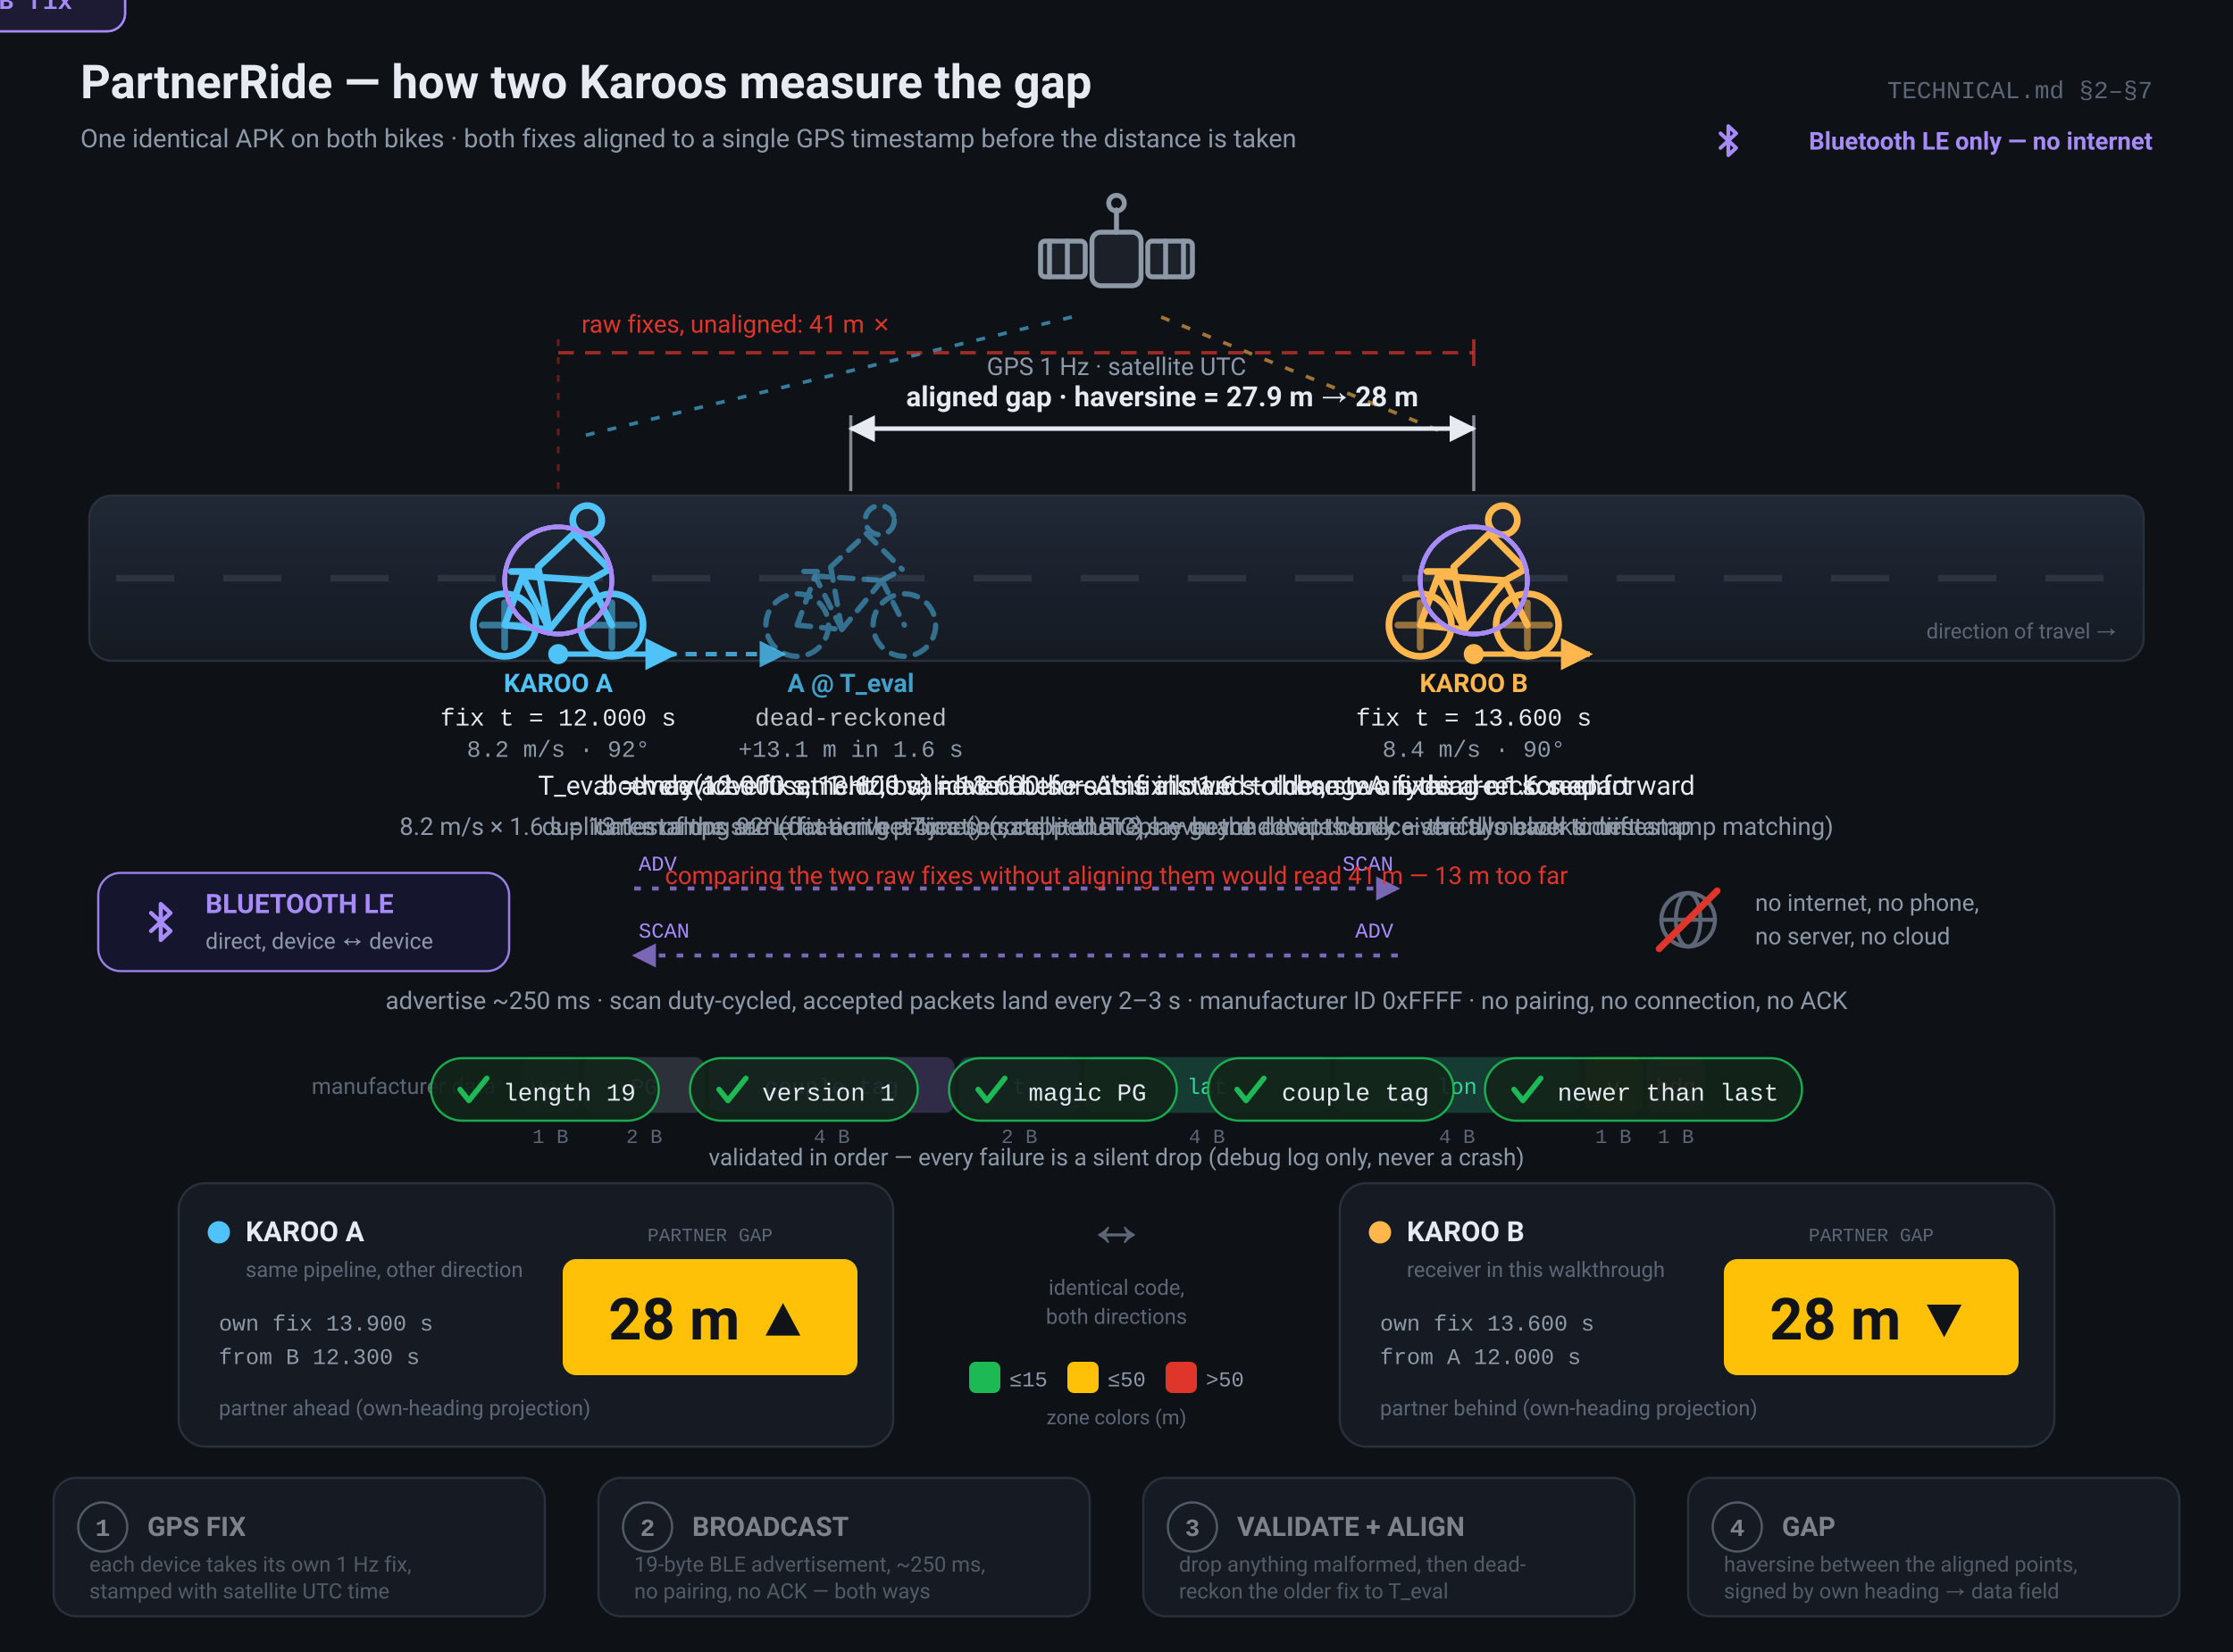
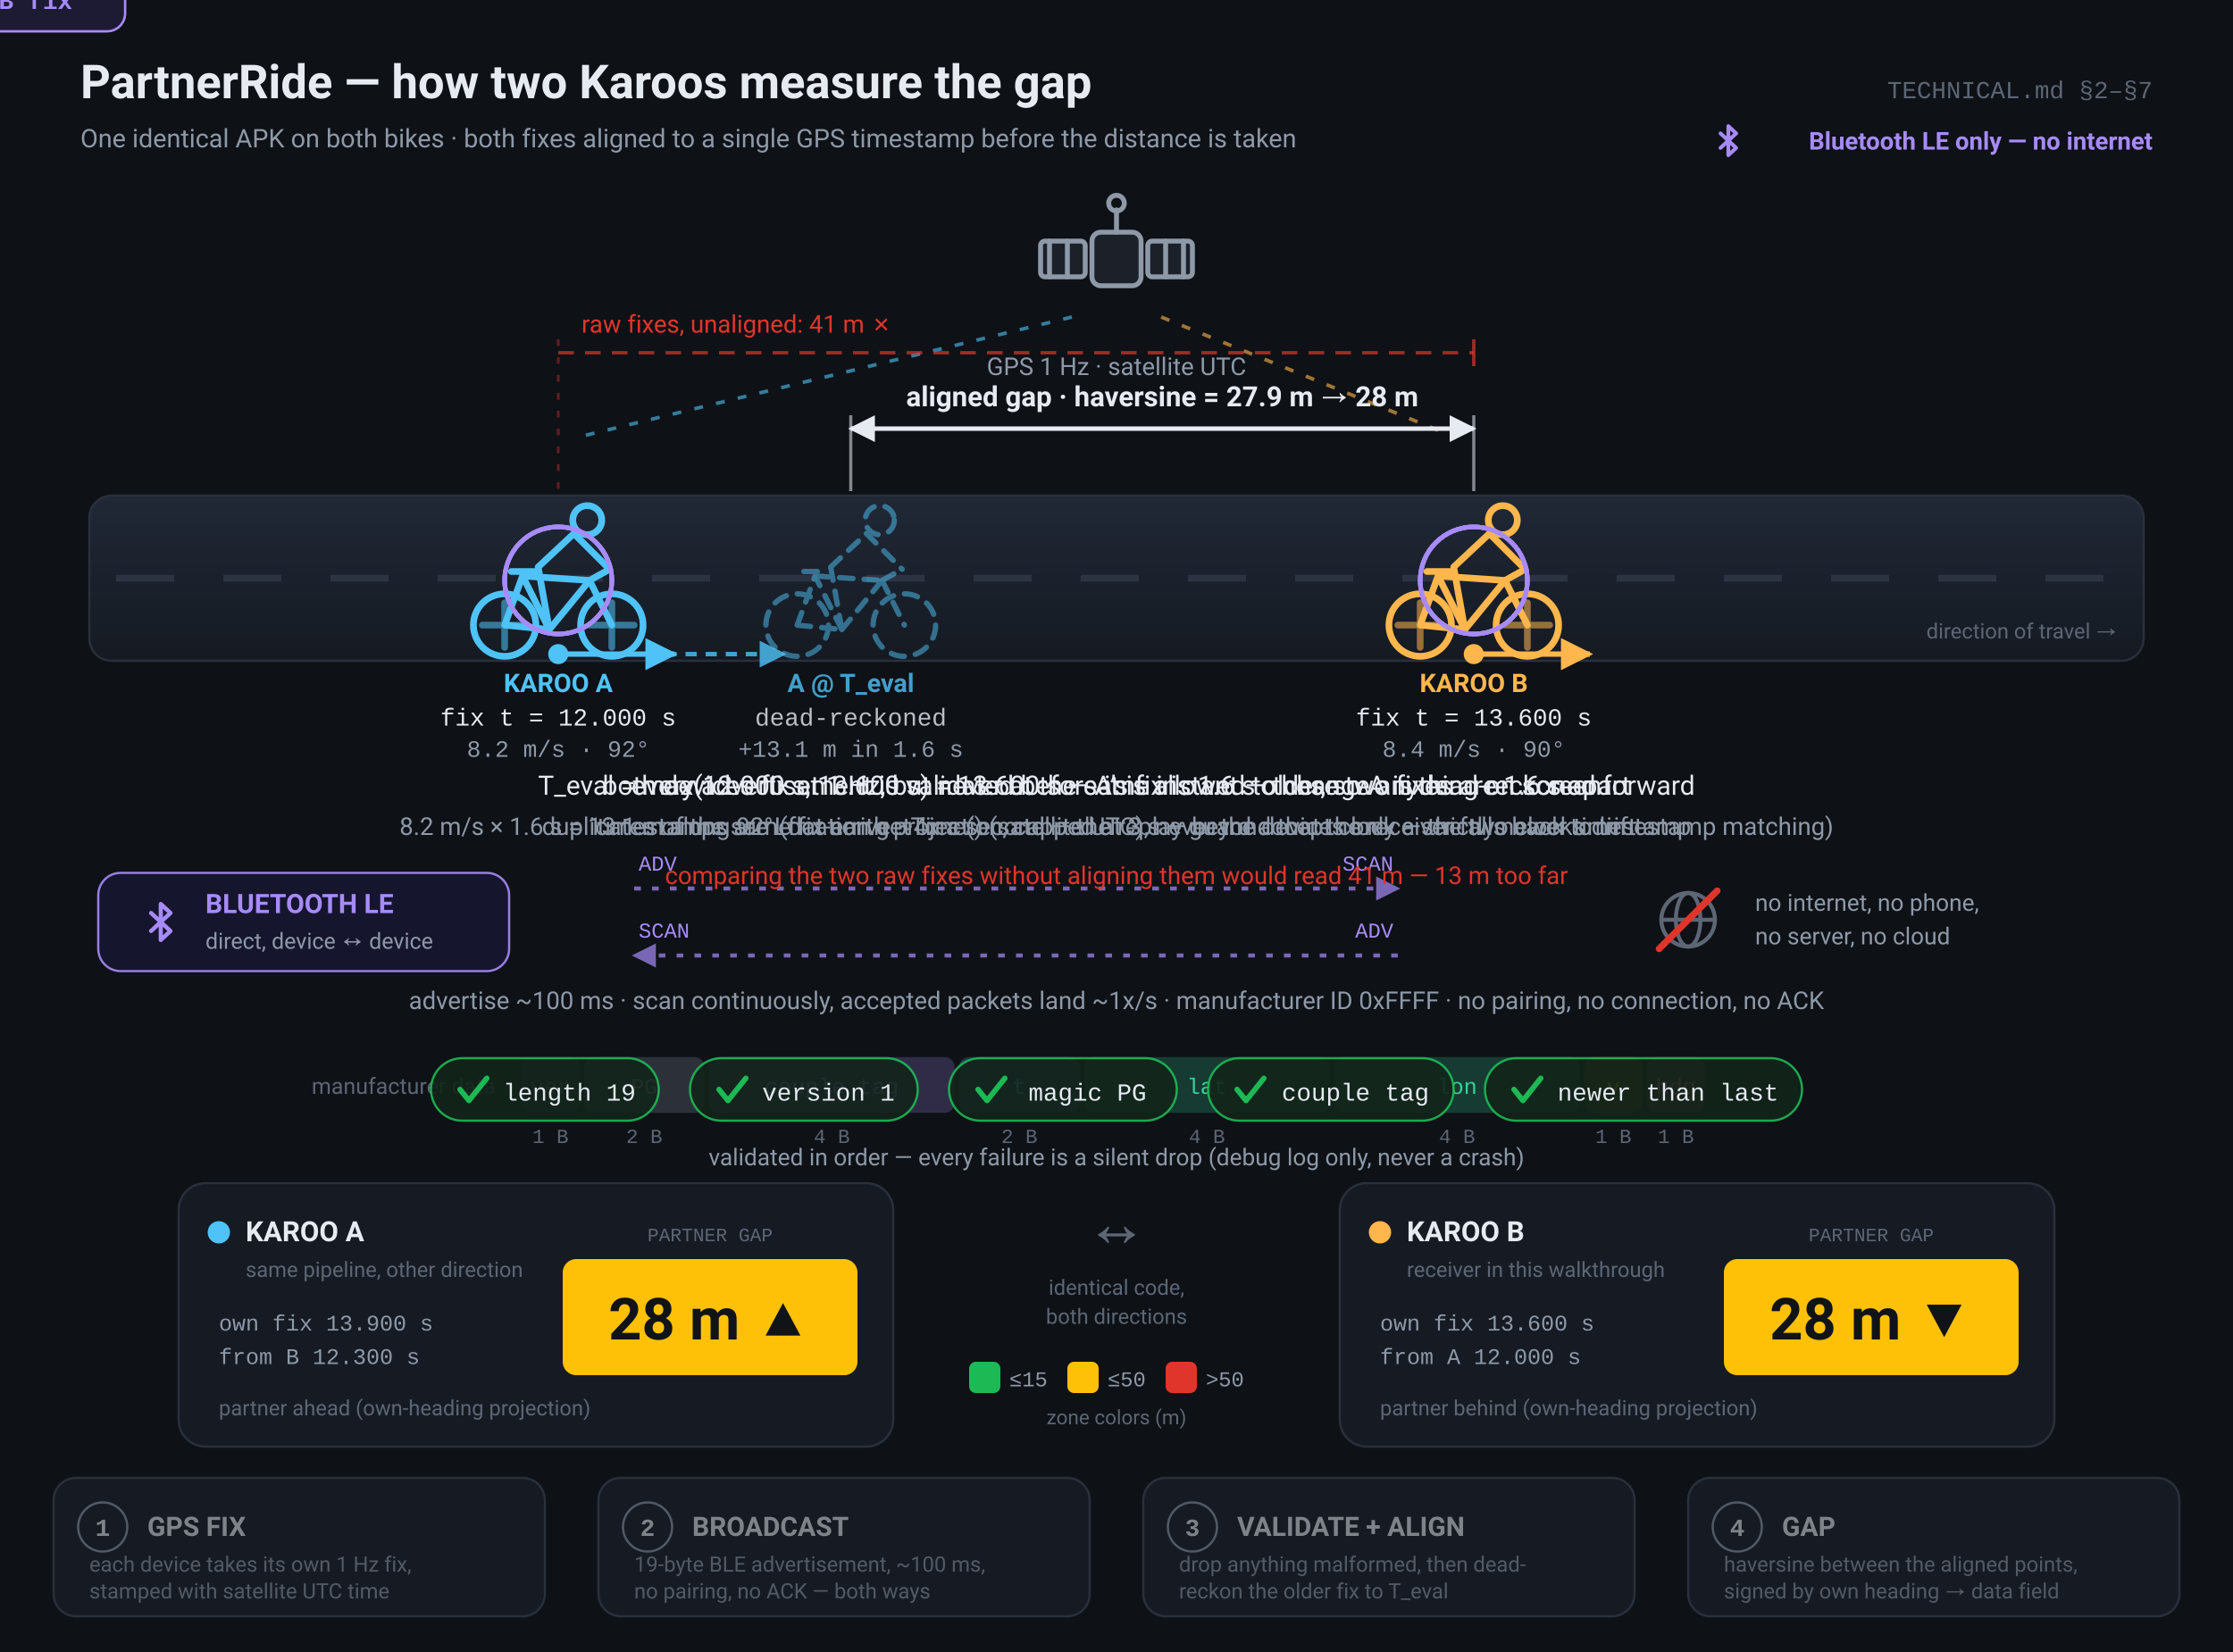
<svg xmlns="http://www.w3.org/2000/svg" viewBox="0 0 1000 740" width="1000" height="740" role="img" aria-labelledby="ttl dsc">
  <defs>
    <marker id="aw" viewBox="0 0 10 10" refX="9" refY="5" markerWidth="6" markerHeight="6" orient="auto-start-reverse">
      <path d="M0,0 L10,5 L0,10 z" fill="#e6ebf2" />
    </marker>
    <marker id="aa" viewBox="0 0 10 10" refX="9" refY="5" markerWidth="6" markerHeight="6" orient="auto-start-reverse">
      <path d="M0,0 L10,5 L0,10 z" fill="#4fc3f7" />
    </marker>
    <marker id="ab" viewBox="0 0 10 10" refX="9" refY="5" markerWidth="6" markerHeight="6" orient="auto-start-reverse">
      <path d="M0,0 L10,5 L0,10 z" fill="#ffb74d" />
    </marker>
    <marker id="ap" viewBox="0 0 10 10" refX="9" refY="5" markerWidth="6" markerHeight="6" orient="auto-start-reverse">
      <path d="M0,0 L10,5 L0,10 z" fill="#a78bfa" />
    </marker>
    <marker id="ar" viewBox="0 0 10 10" refX="9" refY="5" markerWidth="6" markerHeight="6" orient="auto-start-reverse">
      <path d="M0,0 L10,5 L0,10 z" fill="#e0352b" />
    </marker>
    <linearGradient id="lanegrad" x1="0" y1="0" x2="0" y2="1">
      <stop offset="0" stop-color="#202836" />
      <stop offset="1" stop-color="#151a22" />
    </linearGradient>
  </defs>
  <rect width="1000" height="740" fill="#0e1116" />
  <text x="36" y="44" font-family="ui-sans-serif,-apple-system,'Segoe UI',Roboto,Helvetica,Arial,sans-serif" font-size="21" fill="#e6ebf2" text-anchor="start" font-weight="700">PartnerRide — how two Karoos measure the gap</text>
  <text x="36" y="66" font-family="ui-sans-serif,-apple-system,'Segoe UI',Roboto,Helvetica,Arial,sans-serif" font-size="11.5" fill="#8e99a8" text-anchor="start" font-weight="400">One identical APK on both bikes · both fixes aligned to a single GPS timestamp before the distance is taken</text>
  <text x="964" y="44" font-family="ui-monospace,SFMono-Regular,Menlo,Consolas,'Liberation Mono',monospace" font-size="11" fill="#5c6675" text-anchor="end" font-weight="400">TECHNICAL.md §2–§7</text>
  <g transform="translate(774,63) scale(0.5)" stroke="#a78bfa" fill="none" stroke-width="3.4" stroke-linecap="round" stroke-linejoin="round" opacity="1.0">
    <path d="M-7,-6.5 L7,6.5 L0,13 L0,-13 L7,-6.5 L-7,6.5" />
  </g>
  <text x="964" y="67" font-family="ui-sans-serif,-apple-system,'Segoe UI',Roboto,Helvetica,Arial,sans-serif" font-size="11" fill="#a78bfa" text-anchor="end" font-weight="600">Bluetooth LE only — no internet</text>
  <rect x="40" y="222" width="920" height="74" rx="10" fill="url(#lanegrad)" stroke="#28303c" />
  <line x1="52" y1="259.0" x2="948" y2="259.0" stroke="#3a4453" stroke-width="3" stroke-dasharray="26 22" opacity="0.55">
    <animate attributeName="stroke-dashoffset" values="0;48" dur="0.6s" repeatCount="indefinite" />
  </line>
  <text x="948" y="286" font-family="ui-sans-serif,-apple-system,'Segoe UI',Roboto,Helvetica,Arial,sans-serif" font-size="9.5" fill="#5c6675" text-anchor="end" font-weight="400">direction of travel →</text>
  <g transform="translate(500,116)" stroke="#8e99a8" fill="none" stroke-width="2.2" stroke-linecap="round">
    <rect x="-11" y="-12" width="22" height="24" rx="4" fill="#1b2029" />
    <rect x="-34" y="-8" width="20" height="16" rx="2" fill="#1b2029" />
    <rect x="14" y="-8" width="20" height="16" rx="2" fill="#1b2029" />
    <line x1="-30" y1="-8" x2="-30" y2="8" />
    <line x1="-22" y1="-8" x2="-22" y2="8" />
    <line x1="22" y1="-8" x2="22" y2="8" />
    <line x1="30" y1="-8" x2="30" y2="8" />
    <line x1="0" y1="-12" x2="0" y2="-22" />
    <circle cx="0" cy="-25" r="3.5" />
  </g>
  <g transform="translate(250,280)" stroke="#4fc3f7" fill="none" stroke-width="3" stroke-linecap="round" stroke-linejoin="round" opacity="1.0">
    <circle cx="-24" cy="0" r="14" />
    <g opacity="0.55">
      <line x1="-34" y1="0" x2="-14" y2="0" />
      <line x1="-24" y1="-10" x2="-24" y2="10" />
      <animateTransform attributeName="transform" type="rotate" values="0 -24 0;360 -24 0" dur="0.9s" repeatCount="indefinite" />
    </g>
    <circle cx="24" cy="0" r="14" />
    <g opacity="0.55">
      <line x1="14" y1="0" x2="34" y2="0" />
      <line x1="24" y1="-10" x2="24" y2="10" />
      <animateTransform attributeName="transform" type="rotate" values="0 24 0;360 24 0" dur="0.9s" repeatCount="indefinite" />
    </g>
    <path d="M-24,0 L-4,2 M-4,2 L-16,-22 M-16,-22 L14,-20 M-4,2 L14,-20 M-24,0 L-16,-22 M14,-20 L24,0" />
    <path d="M-21,-24 L-11,-24 M14,-20 L23,-25" />
    <path d="M-9,-26 L7,-41 M7,-41 L23,-25 M-9,-26 L-4,2" />
    <circle cx="13" cy="-47" r="6.5" />
  </g>
  <g transform="translate(660,280)" stroke="#ffb74d" fill="none" stroke-width="3" stroke-linecap="round" stroke-linejoin="round" opacity="1.0">
    <circle cx="-24" cy="0" r="14" />
    <g opacity="0.55">
      <line x1="-34" y1="0" x2="-14" y2="0" />
      <line x1="-24" y1="-10" x2="-24" y2="10" />
      <animateTransform attributeName="transform" type="rotate" values="0 -24 0;360 -24 0" dur="0.9s" repeatCount="indefinite" />
    </g>
    <circle cx="24" cy="0" r="14" />
    <g opacity="0.55">
      <line x1="14" y1="0" x2="34" y2="0" />
      <line x1="24" y1="-10" x2="24" y2="10" />
      <animateTransform attributeName="transform" type="rotate" values="0 24 0;360 24 0" dur="0.9s" repeatCount="indefinite" />
    </g>
    <path d="M-24,0 L-4,2 M-4,2 L-16,-22 M-16,-22 L14,-20 M-4,2 L14,-20 M-24,0 L-16,-22 M14,-20 L24,0" />
    <path d="M-21,-24 L-11,-24 M14,-20 L23,-25" />
    <path d="M-9,-26 L7,-41 M7,-41 L23,-25 M-9,-26 L-4,2" />
    <circle cx="13" cy="-47" r="6.5" />
  </g>
  <g>
    <g>
      <animate attributeName="opacity" values="0;0;1;1;0;0" keyTimes="0;0.047;0.057;0.265;0.275;1" calcMode="linear" dur="34.0s" repeatCount="indefinite" />
      <text x="500" y="168" font-family="ui-sans-serif,-apple-system,'Segoe UI',Roboto,Helvetica,Arial,sans-serif" font-size="11" fill="#8e99a8" text-anchor="middle" font-weight="400">GPS 1 Hz · satellite UTC</text>
    </g>
    <g>
      <animate attributeName="opacity" values="0;0;1;1;0;0" keyTimes="0;0.035;0.046;0.265;0.275;1" calcMode="linear" dur="34.0s" repeatCount="indefinite" />
      <line x1="480" y1="142" x2="258" y2="196" stroke="#4fc3f7" stroke-width="1.6" stroke-dasharray="4 6" opacity="0.6" />
    </g>
    <g>
      <animate attributeName="opacity" values="0;0;1;1;0;0" keyTimes="0;0.05;0.054;0.106;0.11;1" calcMode="linear" dur="34.0s" repeatCount="indefinite" />
      <circle r="5" fill="#4fc3f7">
        <animateMotion path="M480,142 L258,196" keyPoints="0;0;1;1" keyTimes="0;0.05;0.094;1" calcMode="linear" dur="34.0s" repeatCount="indefinite" />
      </circle>
    </g>
    <g>
      <animate attributeName="opacity" values="0;0;1;1;0;0" keyTimes="0;0.1;0.11;0.265;0.275;1" calcMode="linear" dur="34.0s" repeatCount="indefinite" />
      <line x1="520" y1="142" x2="652" y2="196" stroke="#ffb74d" stroke-width="1.6" stroke-dasharray="4 6" opacity="0.6" />
    </g>
    <g>
      <animate attributeName="opacity" values="0;0;1;1;0;0" keyTimes="0;0.115;0.119;0.171;0.175;1" calcMode="linear" dur="34.0s" repeatCount="indefinite" />
      <circle r="5" fill="#ffb74d">
        <animateMotion path="M520,142 L652,196" keyPoints="0;0;1;1" keyTimes="0;0.115;0.159;1" calcMode="linear" dur="34.0s" repeatCount="indefinite" />
      </circle>
    </g>
  </g>
  <g>
    <animate attributeName="opacity" values="0;0;1;1;0;0" keyTimes="0;0.085;0.096;0.941;0.952;1" calcMode="linear" dur="34.0s" repeatCount="indefinite" />
    <circle cx="250" cy="293" r="4.5" fill="#4fc3f7" />
    <line x1="250" y1="293" x2="302" y2="293" stroke="#4fc3f7" stroke-width="2.4" marker-end="url(#aa)" />
    <text x="250" y="310" font-family="ui-sans-serif,-apple-system,'Segoe UI',Roboto,Helvetica,Arial,sans-serif" font-size="11.5" fill="#4fc3f7" text-anchor="middle" font-weight="700">KAROO A</text>
    <text x="250" y="325" font-family="ui-monospace,SFMono-Regular,Menlo,Consolas,'Liberation Mono',monospace" font-size="11" fill="#e6ebf2" text-anchor="middle" font-weight="400">fix t = 12.000 s</text>
    <text x="250" y="339" font-family="ui-monospace,SFMono-Regular,Menlo,Consolas,'Liberation Mono',monospace" font-size="10.5" fill="#8e99a8" text-anchor="middle" font-weight="400">8.2 m/s · 92°</text>
  </g>
  <g>
    <animate attributeName="opacity" values="0;0;1;1;0;0" keyTimes="0;0.15;0.16;0.941;0.952;1" calcMode="linear" dur="34.0s" repeatCount="indefinite" />
    <circle cx="660" cy="293" r="4.5" fill="#ffb74d" />
    <line x1="660" y1="293" x2="712" y2="293" stroke="#ffb74d" stroke-width="2.4" marker-end="url(#ab)" />
    <text x="660" y="310" font-family="ui-sans-serif,-apple-system,'Segoe UI',Roboto,Helvetica,Arial,sans-serif" font-size="11.5" fill="#ffb74d" text-anchor="middle" font-weight="700">KAROO B</text>
    <text x="660" y="325" font-family="ui-monospace,SFMono-Regular,Menlo,Consolas,'Liberation Mono',monospace" font-size="11" fill="#e6ebf2" text-anchor="middle" font-weight="400">fix t = 13.600 s</text>
    <text x="660" y="339" font-family="ui-monospace,SFMono-Regular,Menlo,Consolas,'Liberation Mono',monospace" font-size="10.5" fill="#8e99a8" text-anchor="middle" font-weight="400">8.4 m/s · 90°</text>
  </g>
  <g>
    <animate attributeName="opacity" values="0;0;1;1;0;0" keyTimes="0;0.168;0.178;0.265;0.275;1" calcMode="linear" dur="34.0s" repeatCount="indefinite" />
    <text x="500" y="356" font-family="ui-sans-serif,-apple-system,'Segoe UI',Roboto,Helvetica,Arial,sans-serif" font-size="12" fill="#e6ebf2" text-anchor="middle" font-weight="400">both devices fix at 1 Hz, but never at the same instant — these two fixes are 1.6 s apart</text>
    <text x="500" y="374" font-family="ui-sans-serif,-apple-system,'Segoe UI',Roboto,Helvetica,Arial,sans-serif" font-size="11" fill="#8e99a8" text-anchor="middle" font-weight="400">timestamps are Location.getTime() (satellite UTC), never the device clock — the two clocks drift</text>
  </g>
  <g>
    <animate attributeName="opacity" values="0;0;1;1;0;0" keyTimes="0;0.277;0.287;0.5;0.51;1" calcMode="linear" dur="34.0s" repeatCount="indefinite" />
    <circle cx="250" cy="260" r="24" fill="none" stroke="#a78bfa" stroke-width="2">
      <animate attributeName="r" values="24;104" dur="1.8s" begin="0.0s" repeatCount="indefinite" />
      <animate attributeName="opacity" values="0.55;0" dur="1.8s" begin="0.0s" repeatCount="indefinite" />
    </circle>
    <circle cx="250" cy="260" r="24" fill="none" stroke="#a78bfa" stroke-width="2">
      <animate attributeName="r" values="24;104" dur="1.8s" begin="0.6s" repeatCount="indefinite" />
      <animate attributeName="opacity" values="0.55;0" dur="1.8s" begin="0.6s" repeatCount="indefinite" />
    </circle>
    <circle cx="250" cy="260" r="24" fill="none" stroke="#a78bfa" stroke-width="2">
      <animate attributeName="r" values="24;104" dur="1.8s" begin="1.2s" repeatCount="indefinite" />
      <animate attributeName="opacity" values="0.55;0" dur="1.8s" begin="1.2s" repeatCount="indefinite" />
    </circle>
    <circle cx="660" cy="260" r="24" fill="none" stroke="#a78bfa" stroke-width="2">
      <animate attributeName="r" values="24;104" dur="1.8s" begin="0.0s" repeatCount="indefinite" />
      <animate attributeName="opacity" values="0.55;0" dur="1.8s" begin="0.0s" repeatCount="indefinite" />
    </circle>
    <circle cx="660" cy="260" r="24" fill="none" stroke="#a78bfa" stroke-width="2">
      <animate attributeName="r" values="24;104" dur="1.8s" begin="0.6s" repeatCount="indefinite" />
      <animate attributeName="opacity" values="0.55;0" dur="1.8s" begin="0.6s" repeatCount="indefinite" />
    </circle>
    <circle cx="660" cy="260" r="24" fill="none" stroke="#a78bfa" stroke-width="2">
      <animate attributeName="r" values="24;104" dur="1.8s" begin="1.2s" repeatCount="indefinite" />
      <animate attributeName="opacity" values="0.55;0" dur="1.8s" begin="1.2s" repeatCount="indefinite" />
    </circle>
  </g>
  <g>
    <animate attributeName="opacity" values="0;0;1;1;0;0" keyTimes="0;0.288;0.298;0.5;0.51;1" calcMode="linear" dur="34.0s" repeatCount="indefinite" />
    <line x1="284" y1="398" x2="626" y2="398" stroke="#a78bfa" stroke-width="1.8" stroke-dasharray="3 5" opacity="0.7" marker-end="url(#ap)" />
    <text x="286" y="390" font-family="ui-monospace,SFMono-Regular,Menlo,Consolas,'Liberation Mono',monospace" font-size="9.5" fill="#a78bfa" text-anchor="start" font-weight="400">ADV</text>
    <text x="624" y="390" font-family="ui-monospace,SFMono-Regular,Menlo,Consolas,'Liberation Mono',monospace" font-size="9.5" fill="#a78bfa" text-anchor="end" font-weight="400">SCAN</text>
  </g>
  <g>
    <animate attributeName="opacity" values="0;0;1;1;0;0" keyTimes="0;0.3;0.31;0.5;0.51;1" calcMode="linear" dur="34.0s" repeatCount="indefinite" />
    <line x1="626" y1="428" x2="284" y2="428" stroke="#a78bfa" stroke-width="1.8" stroke-dasharray="3 5" opacity="0.7" marker-end="url(#ap)" />
    <text x="624" y="420" font-family="ui-monospace,SFMono-Regular,Menlo,Consolas,'Liberation Mono',monospace" font-size="9.5" fill="#a78bfa" text-anchor="end" font-weight="400">ADV</text>
    <text x="286" y="420" font-family="ui-monospace,SFMono-Regular,Menlo,Consolas,'Liberation Mono',monospace" font-size="9.5" fill="#a78bfa" text-anchor="start" font-weight="400">SCAN</text>
  </g>
  <g>
    <animate attributeName="opacity" values="0;0;1;1;0;0" keyTimes="0;0.306;0.312;0.388;0.394;1" calcMode="linear" dur="34.0s" repeatCount="indefinite" />
    <g>
      <rect x="-56" y="-14" width="112" height="28" rx="8" fill="#1d1b33" stroke="#a78bfa" />
      <g transform="translate(-40,0) scale(0.42)" stroke="#a78bfa" fill="none" stroke-width="3.6" stroke-linecap="round" stroke-linejoin="round" opacity="1.0">
        <path d="M-7,-6.5 L7,6.5 L0,13 L0,-13 L7,-6.5 L-7,6.5" />
      </g>
      <text x="6" y="4" font-family="ui-monospace,SFMono-Regular,Menlo,Consolas,'Liberation Mono',monospace" font-size="11" fill="#a78bfa" text-anchor="middle" font-weight="600">19 B fix</text>
      <animateMotion path="M296,398 L614,398" keyPoints="0;0;1;1" keyTimes="0;0.306;0.379;1" calcMode="linear" dur="34.0s" repeatCount="indefinite" />
    </g>
  </g>
  <g>
    <animate attributeName="opacity" values="0;0;1;1;0;0" keyTimes="0;0.332;0.338;0.415;0.421;1" calcMode="linear" dur="34.0s" repeatCount="indefinite" />
    <g>
      <rect x="-56" y="-14" width="112" height="28" rx="8" fill="#1d1b33" stroke="#a78bfa" />
      <g transform="translate(-40,0) scale(0.42)" stroke="#a78bfa" fill="none" stroke-width="3.6" stroke-linecap="round" stroke-linejoin="round" opacity="1.0">
        <path d="M-7,-6.5 L7,6.5 L0,13 L0,-13 L7,-6.5 L-7,6.5" />
      </g>
      <text x="6" y="4" font-family="ui-monospace,SFMono-Regular,Menlo,Consolas,'Liberation Mono',monospace" font-size="11" fill="#a78bfa" text-anchor="middle" font-weight="600">19 B fix</text>
      <animateMotion path="M614,428 L296,428" keyPoints="0;0;1;1" keyTimes="0;0.332;0.406;1" calcMode="linear" dur="34.0s" repeatCount="indefinite" />
    </g>
  </g>
  <g>
    <animate attributeName="opacity" values="0;0;1;1;0;0" keyTimes="0;0.288;0.298;0.5;0.51;1" calcMode="linear" dur="34.0s" repeatCount="indefinite" />
    <rect x="44" y="391" width="184" height="44" rx="10" fill="#171531" stroke="#a78bfa" opacity="0.9" />
    <g transform="translate(72,413) scale(0.62)" stroke="#a78bfa" fill="none" stroke-width="3.0" stroke-linecap="round" stroke-linejoin="round" opacity="1.0">
      <path d="M-7,-6.5 L7,6.5 L0,13 L0,-13 L7,-6.5 L-7,6.5" />
    </g>
    <text x="92" y="409" font-family="ui-sans-serif,-apple-system,'Segoe UI',Roboto,Helvetica,Arial,sans-serif" font-size="12" fill="#a78bfa" text-anchor="start" font-weight="700">BLUETOOTH LE</text>
    <text x="92" y="425" font-family="ui-sans-serif,-apple-system,'Segoe UI',Roboto,Helvetica,Arial,sans-serif" font-size="10" fill="#8e99a8" text-anchor="start" font-weight="400">direct, device ↔ device</text>
  </g>
  <g>
    <animate attributeName="opacity" values="0;0;1;1;0;0" keyTimes="0;0.312;0.322;0.5;0.51;1" calcMode="linear" dur="34.0s" repeatCount="indefinite" />
    <g transform="translate(756,412) scale(1.0)" stroke="#5c6675" fill="none" stroke-width="1.8" stroke-linecap="round">
      <circle cx="0" cy="0" r="12" />
      <ellipse cx="0" cy="0" rx="5.5" ry="12" />
      <line x1="-12" y1="0" x2="12" y2="0" />
      <line x1="-13" y1="13" x2="13" y2="-13" stroke="#e0352b" stroke-width="3.0" />
    </g>
    <text x="786" y="408" font-family="ui-sans-serif,-apple-system,'Segoe UI',Roboto,Helvetica,Arial,sans-serif" font-size="10.5" fill="#8e99a8" text-anchor="start" font-weight="400">no internet, no phone,</text>
    <text x="786" y="423" font-family="ui-sans-serif,-apple-system,'Segoe UI',Roboto,Helvetica,Arial,sans-serif" font-size="10.5" fill="#8e99a8" text-anchor="start" font-weight="400">no server, no cloud</text>
  </g>
  <g>
    <animate attributeName="opacity" values="0;0;1;1;0;0" keyTimes="0;0.3;0.31;0.5;0.51;1" calcMode="linear" dur="34.0s" repeatCount="indefinite" />
-     <text x="500" y="452" font-family="ui-sans-serif,-apple-system,'Segoe UI',Roboto,Helvetica,Arial,sans-serif" font-size="11" fill="#8e99a8" text-anchor="middle" font-weight="400">advertise ~250 ms · scan duty-cycled, accepted packets land every 2–3 s · manufacturer ID 0xFFFF · no pairing, no connection, no ACK</text>
+     <text x="500" y="452" font-family="ui-sans-serif,-apple-system,'Segoe UI',Roboto,Helvetica,Arial,sans-serif" font-size="11" fill="#8e99a8" text-anchor="middle" font-weight="400">advertise ~100 ms · scan continuously, accepted packets land ~1x/s · manufacturer ID 0xFFFF · no pairing, no connection, no ACK</text>
  </g>
  <g>
    <animate attributeName="opacity" values="0;0;1;1;0;0" keyTimes="0;0.377;0.387;0.5;0.51;1" calcMode="linear" dur="34.0s" repeatCount="indefinite" />
    <text x="222.0" y="490" font-family="ui-sans-serif,-apple-system,'Segoe UI',Roboto,Helvetica,Arial,sans-serif" font-size="10" fill="#5c6675" text-anchor="end" font-weight="400">manufacturer data</text>
    <rect x="234.0" y="474" width="25" height="24" rx="4" fill="#64748b" opacity="0.22" stroke="#64748b" />
    <text x="246.5" y="490" font-family="ui-monospace,SFMono-Regular,Menlo,Consolas,'Liberation Mono',monospace" font-size="10" fill="#64748b" text-anchor="middle" font-weight="400">ver</text>
    <text x="246.5" y="512" font-family="ui-monospace,SFMono-Regular,Menlo,Consolas,'Liberation Mono',monospace" font-size="9" fill="#5c6675" text-anchor="middle" font-weight="400">1 B</text>
    <rect x="262.0" y="474" width="53" height="24" rx="4" fill="#94a3b8" opacity="0.22" stroke="#94a3b8" />
    <text x="288.5" y="490" font-family="ui-monospace,SFMono-Regular,Menlo,Consolas,'Liberation Mono',monospace" font-size="10" fill="#94a3b8" text-anchor="middle" font-weight="400">PG</text>
    <text x="288.5" y="512" font-family="ui-monospace,SFMono-Regular,Menlo,Consolas,'Liberation Mono',monospace" font-size="9" fill="#5c6675" text-anchor="middle" font-weight="400">2 B</text>
    <rect x="318.0" y="474" width="109" height="24" rx="4" fill="#a78bfa" opacity="0.22" stroke="#a78bfa" />
    <text x="372.5" y="490" font-family="ui-monospace,SFMono-Regular,Menlo,Consolas,'Liberation Mono',monospace" font-size="10" fill="#a78bfa" text-anchor="middle" font-weight="400">couple tag</text>
    <text x="372.5" y="512" font-family="ui-monospace,SFMono-Regular,Menlo,Consolas,'Liberation Mono',monospace" font-size="9" fill="#5c6675" text-anchor="middle" font-weight="400">4 B</text>
    <rect x="430.0" y="474" width="53" height="24" rx="4" fill="#4fc3f7" opacity="0.22" stroke="#4fc3f7" />
    <text x="456.5" y="490" font-family="ui-monospace,SFMono-Regular,Menlo,Consolas,'Liberation Mono',monospace" font-size="10" fill="#4fc3f7" text-anchor="middle" font-weight="400">t</text>
    <text x="456.5" y="512" font-family="ui-monospace,SFMono-Regular,Menlo,Consolas,'Liberation Mono',monospace" font-size="9" fill="#5c6675" text-anchor="middle" font-weight="400">2 B</text>
    <rect x="486.0" y="474" width="109" height="24" rx="4" fill="#34d399" opacity="0.22" stroke="#34d399" />
    <text x="540.5" y="490" font-family="ui-monospace,SFMono-Regular,Menlo,Consolas,'Liberation Mono',monospace" font-size="10" fill="#34d399" text-anchor="middle" font-weight="400">lat</text>
    <text x="540.5" y="512" font-family="ui-monospace,SFMono-Regular,Menlo,Consolas,'Liberation Mono',monospace" font-size="9" fill="#5c6675" text-anchor="middle" font-weight="400">4 B</text>
    <rect x="598.0" y="474" width="109" height="24" rx="4" fill="#34d399" opacity="0.22" stroke="#34d399" />
    <text x="652.5" y="490" font-family="ui-monospace,SFMono-Regular,Menlo,Consolas,'Liberation Mono',monospace" font-size="10" fill="#34d399" text-anchor="middle" font-weight="400">lon</text>
    <text x="652.5" y="512" font-family="ui-monospace,SFMono-Regular,Menlo,Consolas,'Liberation Mono',monospace" font-size="9" fill="#5c6675" text-anchor="middle" font-weight="400">4 B</text>
    <rect x="710.0" y="474" width="25" height="24" rx="4" fill="#ffc107" opacity="0.22" stroke="#ffc107" />
    <text x="722.5" y="490" font-family="ui-monospace,SFMono-Regular,Menlo,Consolas,'Liberation Mono',monospace" font-size="10" fill="#ffc107" text-anchor="middle" font-weight="400">v</text>
    <text x="722.5" y="512" font-family="ui-monospace,SFMono-Regular,Menlo,Consolas,'Liberation Mono',monospace" font-size="9" fill="#5c6675" text-anchor="middle" font-weight="400">1 B</text>
    <rect x="738.0" y="474" width="25" height="24" rx="4" fill="#fb7185" opacity="0.22" stroke="#fb7185" />
    <text x="750.5" y="490" font-family="ui-monospace,SFMono-Regular,Menlo,Consolas,'Liberation Mono',monospace" font-size="10" fill="#fb7185" text-anchor="middle" font-weight="400">hdg</text>
    <text x="750.5" y="512" font-family="ui-monospace,SFMono-Regular,Menlo,Consolas,'Liberation Mono',monospace" font-size="9" fill="#5c6675" text-anchor="middle" font-weight="400">1 B</text>
  </g>
  <g>
    <animate attributeName="opacity" values="0;0;1;1;0;0" keyTimes="0;0.518;0.528;0.941;0.952;1" calcMode="linear" dur="34.0s" repeatCount="indefinite" />
    <rect x="193.0" y="474" width="102" height="28" rx="14" fill="#12241a" stroke="#1db954" opacity="0.9" />
    <text x="255.0" y="493" font-family="ui-monospace,SFMono-Regular,Menlo,Consolas,'Liberation Mono',monospace" font-size="11" fill="#e6ebf2" text-anchor="middle" font-weight="400">length 19</text>
    <g>
      <animate attributeName="opacity" values="0;0;1;1;0;0" keyTimes="0;0.526;0.531;0.941;0.952;1" calcMode="linear" dur="34.0s" repeatCount="indefinite" />
      <path d="M206.0,488 l4,5 l8,-10" stroke="#1db954" stroke-width="2.4" fill="none" stroke-linecap="round" stroke-linejoin="round" />
    </g>
    <rect x="309.0" y="474" width="102" height="28" rx="14" fill="#12241a" stroke="#1db954" opacity="0.9" />
    <text x="371.0" y="493" font-family="ui-monospace,SFMono-Regular,Menlo,Consolas,'Liberation Mono',monospace" font-size="11" fill="#e6ebf2" text-anchor="middle" font-weight="400">version 1</text>
    <g>
      <animate attributeName="opacity" values="0;0;1;1;0;0" keyTimes="0;0.538;0.543;0.941;0.952;1" calcMode="linear" dur="34.0s" repeatCount="indefinite" />
      <path d="M322.0,488 l4,5 l8,-10" stroke="#1db954" stroke-width="2.4" fill="none" stroke-linecap="round" stroke-linejoin="round" />
    </g>
    <rect x="425.0" y="474" width="102" height="28" rx="14" fill="#12241a" stroke="#1db954" opacity="0.9" />
    <text x="487.0" y="493" font-family="ui-monospace,SFMono-Regular,Menlo,Consolas,'Liberation Mono',monospace" font-size="11" fill="#e6ebf2" text-anchor="middle" font-weight="400">magic PG</text>
    <g>
      <animate attributeName="opacity" values="0;0;1;1;0;0" keyTimes="0;0.55;0.554;0.941;0.952;1" calcMode="linear" dur="34.0s" repeatCount="indefinite" />
      <path d="M438.0,488 l4,5 l8,-10" stroke="#1db954" stroke-width="2.4" fill="none" stroke-linecap="round" stroke-linejoin="round" />
    </g>
    <rect x="541.0" y="474" width="110" height="28" rx="14" fill="#12241a" stroke="#1db954" opacity="0.9" />
    <text x="607.0" y="493" font-family="ui-monospace,SFMono-Regular,Menlo,Consolas,'Liberation Mono',monospace" font-size="11" fill="#e6ebf2" text-anchor="middle" font-weight="400">couple tag</text>
    <g>
      <animate attributeName="opacity" values="0;0;1;1;0;0" keyTimes="0;0.562;0.566;0.941;0.952;1" calcMode="linear" dur="34.0s" repeatCount="indefinite" />
      <path d="M554.0,488 l4,5 l8,-10" stroke="#1db954" stroke-width="2.4" fill="none" stroke-linecap="round" stroke-linejoin="round" />
    </g>
    <rect x="665.0" y="474" width="142" height="28" rx="14" fill="#12241a" stroke="#1db954" opacity="0.9" />
    <text x="747.0" y="493" font-family="ui-monospace,SFMono-Regular,Menlo,Consolas,'Liberation Mono',monospace" font-size="11" fill="#e6ebf2" text-anchor="middle" font-weight="400">newer than last</text>
    <g>
      <animate attributeName="opacity" values="0;0;1;1;0;0" keyTimes="0;0.574;0.578;0.941;0.952;1" calcMode="linear" dur="34.0s" repeatCount="indefinite" />
      <path d="M678.0,488 l4,5 l8,-10" stroke="#1db954" stroke-width="2.4" fill="none" stroke-linecap="round" stroke-linejoin="round" />
    </g>
    <text x="500" y="522" font-family="ui-sans-serif,-apple-system,'Segoe UI',Roboto,Helvetica,Arial,sans-serif" font-size="10.5" fill="#8e99a8" text-anchor="middle" font-weight="400">validated in order — every failure is a silent drop (debug log only, never a crash)</text>
  </g>
  <g>
    <animate attributeName="opacity" values="0;0;1;1;0;0" keyTimes="0;0.529;0.54;0.635;0.646;1" calcMode="linear" dur="34.0s" repeatCount="indefinite" />
    <text x="500" y="356" font-family="ui-sans-serif,-apple-system,'Segoe UI',Roboto,Helvetica,Arial,sans-serif" font-size="12" fill="#e6ebf2" text-anchor="middle" font-weight="400">every advertisement is validated before it is allowed to change anything on screen</text>
    <text x="500" y="374" font-family="ui-sans-serif,-apple-system,'Segoe UI',Roboto,Helvetica,Arial,sans-serif" font-size="11" fill="#8e99a8" text-anchor="middle" font-weight="400">duplicates of the same fix arrive ~4x a second — the replay guard accepts only a strictly newer timestamp</text>
  </g>
  <g>
    <animate attributeName="opacity" values="0;0;1;1;0;0" keyTimes="0;0.647;0.657;0.941;0.952;1" calcMode="linear" dur="34.0s" repeatCount="indefinite" />
    <g transform="translate(381,280)" stroke="#4fc3f7" fill="none" stroke-width="2.4" stroke-linecap="round" stroke-linejoin="round" opacity="0.5">
      <circle cx="-24" cy="0" r="14" stroke-dasharray="6 5" />
      <circle cx="24" cy="0" r="14" stroke-dasharray="6 5" />
      <path d="M-24,0 L-4,2 M-4,2 L-16,-22 M-16,-22 L14,-20 M-4,2 L14,-20 M-24,0 L-16,-22 M14,-20 L24,0" stroke-dasharray="6 5" />
      <path d="M-21,-24 L-11,-24 M14,-20 L23,-25" stroke-dasharray="6 5" />
      <path d="M-9,-26 L7,-41 M7,-41 L23,-25 M-9,-26 L-4,2" stroke-dasharray="6 5" />
      <circle cx="13" cy="-47" r="6.5" stroke-dasharray="6 5" />
    </g>
    <line x1="280" y1="293" x2="351" y2="293" stroke="#4fc3f7" stroke-width="2" stroke-dasharray="5 4" marker-end="url(#aa)" opacity="0.8" />
    <text x="381" y="310" font-family="ui-sans-serif,-apple-system,'Segoe UI',Roboto,Helvetica,Arial,sans-serif" font-size="11.5" fill="#4fc3f7" text-anchor="middle" font-weight="700" opacity="0.8">A @ T_eval</text>
    <text x="381" y="325" font-family="ui-monospace,SFMono-Regular,Menlo,Consolas,'Liberation Mono',monospace" font-size="11" fill="#e6ebf2" text-anchor="middle" font-weight="400" opacity="0.8">dead-reckoned</text>
    <text x="381" y="339" font-family="ui-monospace,SFMono-Regular,Menlo,Consolas,'Liberation Mono',monospace" font-size="10.5" fill="#8e99a8" text-anchor="middle" font-weight="400">+13.1 m in 1.6 s</text>
  </g>
  <g>
    <animate attributeName="opacity" values="0;0;1;1;0;0" keyTimes="0;0.647;0.657;0.941;0.952;1" calcMode="linear" dur="34.0s" repeatCount="indefinite" />
    <text x="500" y="356" font-family="ui-sans-serif,-apple-system,'Segoe UI',Roboto,Helvetica,Arial,sans-serif" font-size="12" fill="#e6ebf2" text-anchor="middle" font-weight="400">T_eval = max(12.000 s, 13.600 s) = 13.600 s — A’s fix is 1.6 s older, so A is dead-reckoned forward</text>
    <text x="500" y="374" font-family="ui-sans-serif,-apple-system,'Segoe UI',Roboto,Helvetica,Arial,sans-serif" font-size="11" fill="#8e99a8" text-anchor="middle" font-weight="400">8.2 m/s × 1.6 s = 13.1 m along 92° (flat-earth projection, capped at 3 s — beyond that the receiver falls back to timestamp matching)</text>
  </g>
  <g>
    <animate attributeName="opacity" values="0;0;1;1;0;0" keyTimes="0;0.753;0.763;0.941;0.952;1" calcMode="linear" dur="34.0s" repeatCount="indefinite" />
    <line x1="381" y1="186" x2="381" y2="220" stroke="#e6ebf2" stroke-width="1.4" opacity="0.55" />
    <line x1="660" y1="186" x2="660" y2="220" stroke="#e6ebf2" stroke-width="1.4" opacity="0.55" />
    <line x1="381" y1="192" x2="660" y2="192" stroke="#e6ebf2" stroke-width="2" marker-start="url(#aw)" marker-end="url(#aw)" stroke-dasharray="279" stroke-dashoffset="0">
      <animate attributeName="stroke-dashoffset" values="279;279;0;0" keyTimes="0;0.753;0.788;1" calcMode="linear" dur="34.0s" repeatCount="indefinite" />
    </line>
  </g>
  <g>
    <animate attributeName="opacity" values="0;0;1;1;0;0" keyTimes="0;0.788;0.798;0.941;0.952;1" calcMode="linear" dur="34.0s" repeatCount="indefinite" />
    <text x="520.5" y="182" font-family="ui-sans-serif,-apple-system,'Segoe UI',Roboto,Helvetica,Arial,sans-serif" font-size="12.5" fill="#e6ebf2" text-anchor="middle" font-weight="600">aligned gap · haversine = 27.9 m → 28 m</text>
  </g>
  <g>
    <animate attributeName="opacity" values="0;0;1;1;0;0" keyTimes="0;0.818;0.828;0.941;0.952;1" calcMode="linear" dur="34.0s" repeatCount="indefinite" />
    <line x1="250" y1="158" x2="660" y2="158" stroke="#e0352b" stroke-width="1.5" stroke-dasharray="7 5" opacity="0.7" />
    <line x1="250" y1="152" x2="250" y2="220" stroke="#e0352b" stroke-width="1.2" stroke-dasharray="3 5" opacity="0.4" />
    <line x1="660" y1="152" x2="660" y2="164" stroke="#e0352b" stroke-width="1.5" opacity="0.7" />
    <text x="330" y="149" font-family="ui-sans-serif,-apple-system,'Segoe UI',Roboto,Helvetica,Arial,sans-serif" font-size="11" fill="#e0352b" text-anchor="middle" font-weight="400">raw fixes, unaligned: 41 m ✗</text>
    <text x="500" y="396" font-family="ui-sans-serif,-apple-system,'Segoe UI',Roboto,Helvetica,Arial,sans-serif" font-size="11" fill="#e0352b" text-anchor="middle" font-weight="400">comparing the two raw fixes without aligning them would read 41 m — 13 m too far</text>
  </g>
  <rect x="80" y="530" width="320" height="118" rx="12" fill="#161b23" stroke="#28303c" />
  <circle cx="98" cy="552" r="5" fill="#4fc3f7" />
  <text x="110" y="556" font-family="ui-sans-serif,-apple-system,'Segoe UI',Roboto,Helvetica,Arial,sans-serif" font-size="12.5" fill="#e6ebf2" text-anchor="start" font-weight="700">KAROO A</text>
  <text x="110" y="572" font-family="ui-sans-serif,-apple-system,'Segoe UI',Roboto,Helvetica,Arial,sans-serif" font-size="9.5" fill="#5c6675" text-anchor="start" font-weight="400">same pipeline, other direction</text>
  <g>
    <animate attributeName="opacity" values="0;0;1;1;0;0" keyTimes="0;0.847;0.857;0.941;0.952;1" calcMode="linear" dur="34.0s" repeatCount="indefinite" />
    <text x="98" y="596" font-family="ui-monospace,SFMono-Regular,Menlo,Consolas,'Liberation Mono',monospace" font-size="10" fill="#8e99a8" text-anchor="start" font-weight="400">own fix 13.900 s</text>
    <text x="98" y="611" font-family="ui-monospace,SFMono-Regular,Menlo,Consolas,'Liberation Mono',monospace" font-size="10" fill="#8e99a8" text-anchor="start" font-weight="400">from B  12.300 s</text>
    <text x="98" y="634" font-family="ui-sans-serif,-apple-system,'Segoe UI',Roboto,Helvetica,Arial,sans-serif" font-size="9.5" fill="#5c6675" text-anchor="start" font-weight="400">partner ahead (own-heading projection)</text>
    <text x="318" y="556" font-family="ui-monospace,SFMono-Regular,Menlo,Consolas,'Liberation Mono',monospace" font-size="8.5" fill="#5c6675" text-anchor="middle" font-weight="400">PARTNER GAP</text>
    <rect x="252" y="564" width="132" height="52" rx="6" fill="#ffc107" />
    <text x="318" y="600" font-family="ui-sans-serif,-apple-system,'Segoe UI',Roboto,Helvetica,Arial,sans-serif" font-size="26" fill="#101418" text-anchor="middle" font-weight="700">28 m ▲</text>
  </g>
  <rect x="600" y="530" width="320" height="118" rx="12" fill="#161b23" stroke="#28303c" />
  <circle cx="618" cy="552" r="5" fill="#ffb74d" />
  <text x="630" y="556" font-family="ui-sans-serif,-apple-system,'Segoe UI',Roboto,Helvetica,Arial,sans-serif" font-size="12.5" fill="#e6ebf2" text-anchor="start" font-weight="700">KAROO B</text>
  <text x="630" y="572" font-family="ui-sans-serif,-apple-system,'Segoe UI',Roboto,Helvetica,Arial,sans-serif" font-size="9.5" fill="#5c6675" text-anchor="start" font-weight="400">receiver in this walkthrough</text>
  <g>
    <animate attributeName="opacity" values="0;0;1;1;0;0" keyTimes="0;0.847;0.857;0.941;0.952;1" calcMode="linear" dur="34.0s" repeatCount="indefinite" />
    <text x="618" y="596" font-family="ui-monospace,SFMono-Regular,Menlo,Consolas,'Liberation Mono',monospace" font-size="10" fill="#8e99a8" text-anchor="start" font-weight="400">own fix 13.600 s</text>
    <text x="618" y="611" font-family="ui-monospace,SFMono-Regular,Menlo,Consolas,'Liberation Mono',monospace" font-size="10" fill="#8e99a8" text-anchor="start" font-weight="400">from A  12.000 s</text>
    <text x="618" y="634" font-family="ui-sans-serif,-apple-system,'Segoe UI',Roboto,Helvetica,Arial,sans-serif" font-size="9.5" fill="#5c6675" text-anchor="start" font-weight="400">partner behind (own-heading projection)</text>
    <text x="838" y="556" font-family="ui-monospace,SFMono-Regular,Menlo,Consolas,'Liberation Mono',monospace" font-size="8.5" fill="#5c6675" text-anchor="middle" font-weight="400">PARTNER GAP</text>
    <rect x="772" y="564" width="132" height="52" rx="6" fill="#ffc107" />
    <text x="838" y="600" font-family="ui-sans-serif,-apple-system,'Segoe UI',Roboto,Helvetica,Arial,sans-serif" font-size="26" fill="#101418" text-anchor="middle" font-weight="700">28 m ▼</text>
  </g>
  <text x="500" y="560" font-family="ui-sans-serif,-apple-system,'Segoe UI',Roboto,Helvetica,Arial,sans-serif" font-size="22" fill="#5c6675" text-anchor="middle" font-weight="400">↔</text>
  <text x="500" y="580" font-family="ui-sans-serif,-apple-system,'Segoe UI',Roboto,Helvetica,Arial,sans-serif" font-size="9.5" fill="#5c6675" text-anchor="middle" font-weight="400">identical code,</text>
  <text x="500" y="593" font-family="ui-sans-serif,-apple-system,'Segoe UI',Roboto,Helvetica,Arial,sans-serif" font-size="9.5" fill="#5c6675" text-anchor="middle" font-weight="400">both directions</text>
  <rect x="434" y="610" width="14" height="14" rx="3" fill="#1db954" />
  <text x="452" y="621" font-family="ui-monospace,SFMono-Regular,Menlo,Consolas,'Liberation Mono',monospace" font-size="9.5" fill="#8e99a8" text-anchor="start" font-weight="400">≤15</text>
  <rect x="478" y="610" width="14" height="14" rx="3" fill="#ffc107" />
  <text x="496" y="621" font-family="ui-monospace,SFMono-Regular,Menlo,Consolas,'Liberation Mono',monospace" font-size="9.5" fill="#8e99a8" text-anchor="start" font-weight="400">≤50</text>
  <rect x="522" y="610" width="14" height="14" rx="3" fill="#e0352b" />
  <text x="540" y="621" font-family="ui-monospace,SFMono-Regular,Menlo,Consolas,'Liberation Mono',monospace" font-size="9.5" fill="#8e99a8" text-anchor="start" font-weight="400">&gt;50</text>
  <text x="500" y="638" font-family="ui-sans-serif,-apple-system,'Segoe UI',Roboto,Helvetica,Arial,sans-serif" font-size="9" fill="#5c6675" text-anchor="middle" font-weight="400">zone colors (m)</text>
  <g>
    <rect x="24" y="662" width="220" height="62" rx="10" fill="#161b23" stroke="#28303c">
      <animate attributeName="stroke" values="#28303c;#28303c;#4fc3f7;#4fc3f7;#28303c;#28303c" keyTimes="0;0.029;0.038;0.265;0.274;1" dur="34.0s" repeatCount="indefinite" />
    </rect>
    <g opacity="0.5">
      <animate attributeName="opacity" values="0.5;0.5;1;1;0.5;0.5" keyTimes="0;0.029;0.038;0.265;0.274;1" dur="34.0s" repeatCount="indefinite" />
      <circle cx="46" cy="684" r="11" fill="none" stroke="#8e99a8" />
      <text x="46" y="688" font-family="ui-monospace,SFMono-Regular,Menlo,Consolas,'Liberation Mono',monospace" font-size="11" fill="#e6ebf2" text-anchor="middle" font-weight="700">1</text>
      <text x="66" y="688" font-family="ui-sans-serif,-apple-system,'Segoe UI',Roboto,Helvetica,Arial,sans-serif" font-size="12" fill="#e6ebf2" text-anchor="start" font-weight="700">GPS FIX</text>
      <text x="40" y="704" font-family="ui-sans-serif,-apple-system,'Segoe UI',Roboto,Helvetica,Arial,sans-serif" font-size="9.5" fill="#8e99a8" text-anchor="start" font-weight="400">each device takes its own 1 Hz fix,</text>
      <text x="40" y="716" font-family="ui-sans-serif,-apple-system,'Segoe UI',Roboto,Helvetica,Arial,sans-serif" font-size="9.5" fill="#8e99a8" text-anchor="start" font-weight="400">stamped with satellite UTC time</text>
    </g>
  </g>
  <g>
    <rect x="268" y="662" width="220" height="62" rx="10" fill="#161b23" stroke="#28303c">
      <animate attributeName="stroke" values="#28303c;#28303c;#4fc3f7;#4fc3f7;#28303c;#28303c" keyTimes="0;0.277;0.285;0.5;0.509;1" dur="34.0s" repeatCount="indefinite" />
    </rect>
    <g opacity="0.5">
      <animate attributeName="opacity" values="0.5;0.5;1;1;0.5;0.5" keyTimes="0;0.277;0.285;0.5;0.509;1" dur="34.0s" repeatCount="indefinite" />
      <circle cx="290" cy="684" r="11" fill="none" stroke="#8e99a8" />
      <text x="290" y="688" font-family="ui-monospace,SFMono-Regular,Menlo,Consolas,'Liberation Mono',monospace" font-size="11" fill="#e6ebf2" text-anchor="middle" font-weight="700">2</text>
      <text x="310" y="688" font-family="ui-sans-serif,-apple-system,'Segoe UI',Roboto,Helvetica,Arial,sans-serif" font-size="12" fill="#e6ebf2" text-anchor="start" font-weight="700">BROADCAST</text>
-       <text x="284" y="704" font-family="ui-sans-serif,-apple-system,'Segoe UI',Roboto,Helvetica,Arial,sans-serif" font-size="9.5" fill="#8e99a8" text-anchor="start" font-weight="400">19-byte BLE advertisement, ~250 ms,</text>
+       <text x="284" y="704" font-family="ui-sans-serif,-apple-system,'Segoe UI',Roboto,Helvetica,Arial,sans-serif" font-size="9.5" fill="#8e99a8" text-anchor="start" font-weight="400">19-byte BLE advertisement, ~100 ms,</text>
      <text x="284" y="716" font-family="ui-sans-serif,-apple-system,'Segoe UI',Roboto,Helvetica,Arial,sans-serif" font-size="9.5" fill="#8e99a8" text-anchor="start" font-weight="400">no pairing, no ACK — both ways</text>
    </g>
  </g>
  <g>
    <rect x="512" y="662" width="220" height="62" rx="10" fill="#161b23" stroke="#28303c">
      <animate attributeName="stroke" values="#28303c;#28303c;#4fc3f7;#4fc3f7;#28303c;#28303c" keyTimes="0;0.512;0.521;0.735;0.744;1" dur="34.0s" repeatCount="indefinite" />
    </rect>
    <g opacity="0.5">
      <animate attributeName="opacity" values="0.5;0.5;1;1;0.5;0.5" keyTimes="0;0.512;0.521;0.735;0.744;1" dur="34.0s" repeatCount="indefinite" />
      <circle cx="534" cy="684" r="11" fill="none" stroke="#8e99a8" />
      <text x="534" y="688" font-family="ui-monospace,SFMono-Regular,Menlo,Consolas,'Liberation Mono',monospace" font-size="11" fill="#e6ebf2" text-anchor="middle" font-weight="700">3</text>
      <text x="554" y="688" font-family="ui-sans-serif,-apple-system,'Segoe UI',Roboto,Helvetica,Arial,sans-serif" font-size="12" fill="#e6ebf2" text-anchor="start" font-weight="700">VALIDATE + ALIGN</text>
      <text x="528" y="704" font-family="ui-sans-serif,-apple-system,'Segoe UI',Roboto,Helvetica,Arial,sans-serif" font-size="9.5" fill="#8e99a8" text-anchor="start" font-weight="400">drop anything malformed, then dead-</text>
      <text x="528" y="716" font-family="ui-sans-serif,-apple-system,'Segoe UI',Roboto,Helvetica,Arial,sans-serif" font-size="9.5" fill="#8e99a8" text-anchor="start" font-weight="400">reckon the older fix to T_eval</text>
    </g>
  </g>
  <g>
    <rect x="756" y="662" width="220" height="62" rx="10" fill="#161b23" stroke="#28303c">
      <animate attributeName="stroke" values="#28303c;#28303c;#4fc3f7;#4fc3f7;#28303c;#28303c" keyTimes="0;0.747;0.756;0.953;0.962;1" dur="34.0s" repeatCount="indefinite" />
    </rect>
    <g opacity="0.5">
      <animate attributeName="opacity" values="0.5;0.5;1;1;0.5;0.5" keyTimes="0;0.747;0.756;0.953;0.962;1" dur="34.0s" repeatCount="indefinite" />
      <circle cx="778" cy="684" r="11" fill="none" stroke="#8e99a8" />
      <text x="778" y="688" font-family="ui-monospace,SFMono-Regular,Menlo,Consolas,'Liberation Mono',monospace" font-size="11" fill="#e6ebf2" text-anchor="middle" font-weight="700">4</text>
      <text x="798" y="688" font-family="ui-sans-serif,-apple-system,'Segoe UI',Roboto,Helvetica,Arial,sans-serif" font-size="12" fill="#e6ebf2" text-anchor="start" font-weight="700">GAP</text>
      <text x="772" y="704" font-family="ui-sans-serif,-apple-system,'Segoe UI',Roboto,Helvetica,Arial,sans-serif" font-size="9.5" fill="#8e99a8" text-anchor="start" font-weight="400">haversine between the aligned points,</text>
      <text x="772" y="716" font-family="ui-sans-serif,-apple-system,'Segoe UI',Roboto,Helvetica,Arial,sans-serif" font-size="9.5" fill="#8e99a8" text-anchor="start" font-weight="400">signed by own heading → data field</text>
    </g>
  </g>
</svg>
